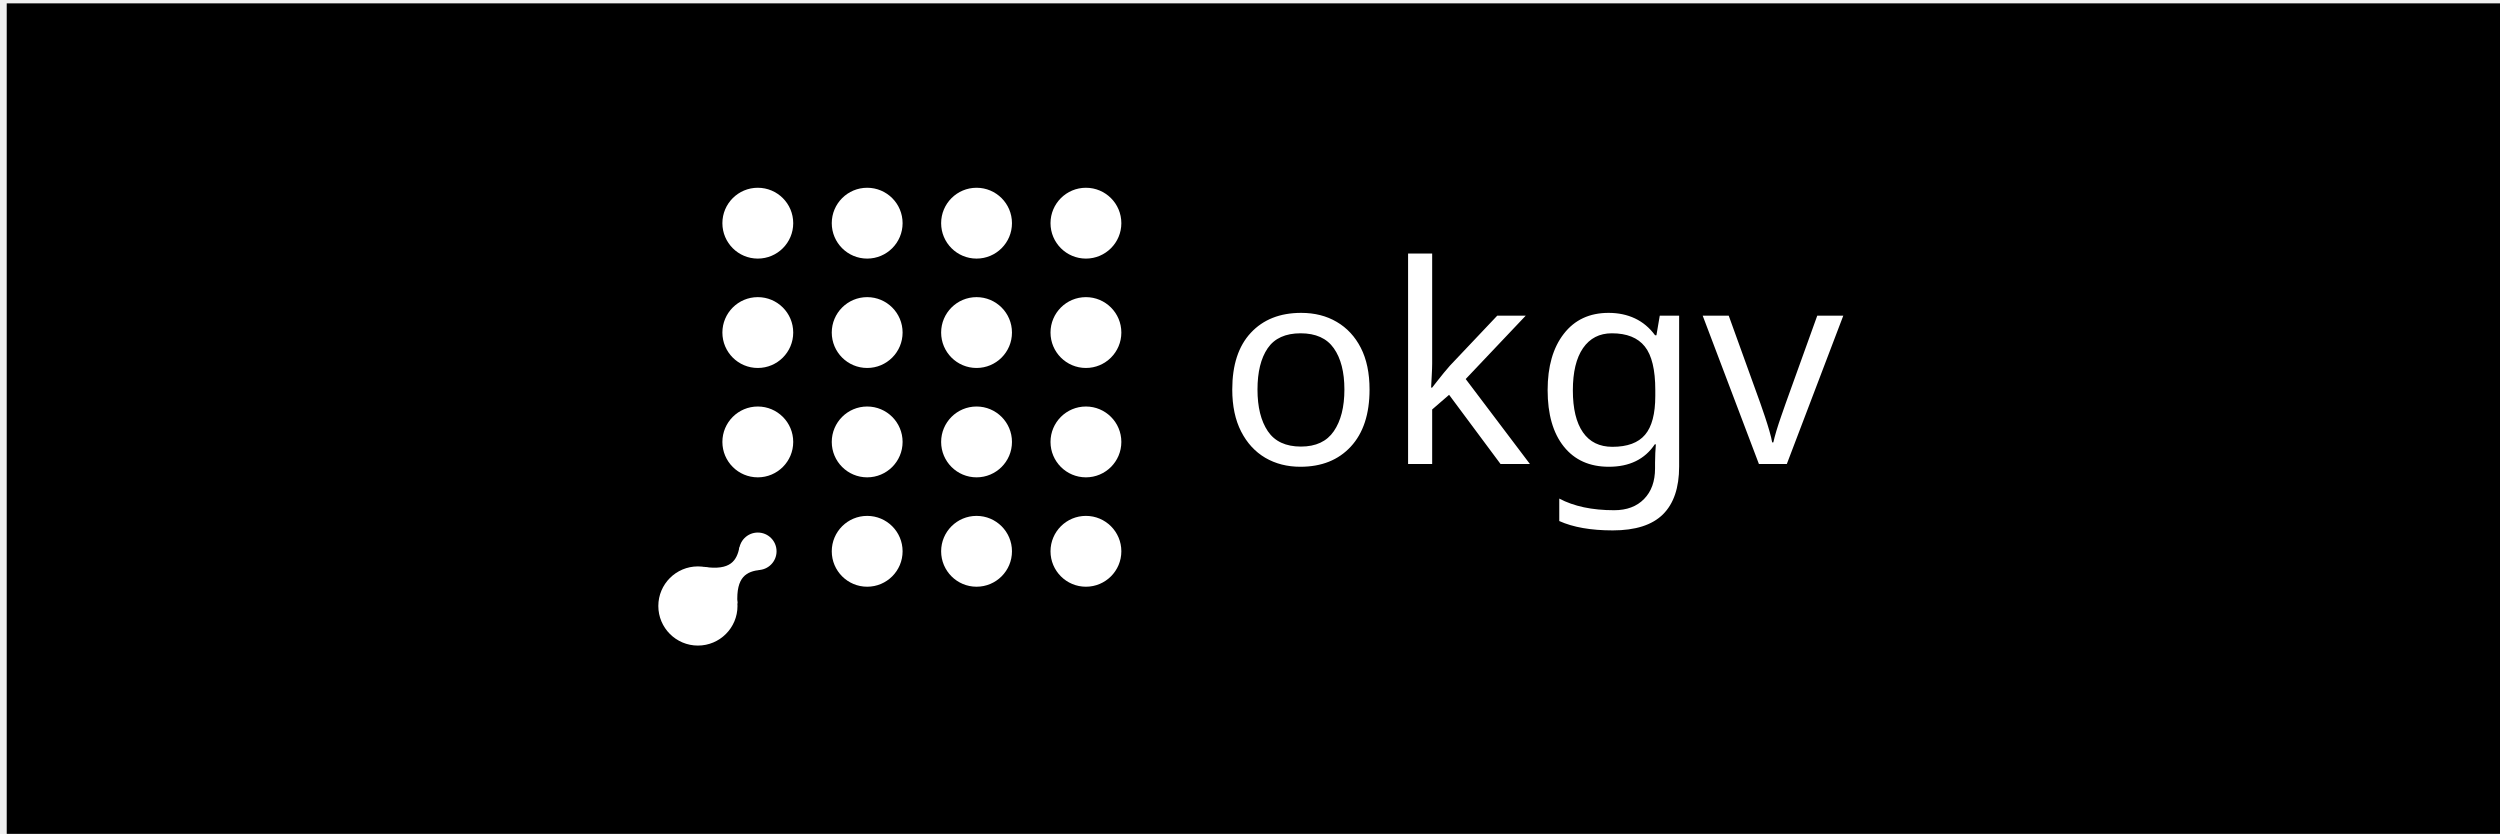
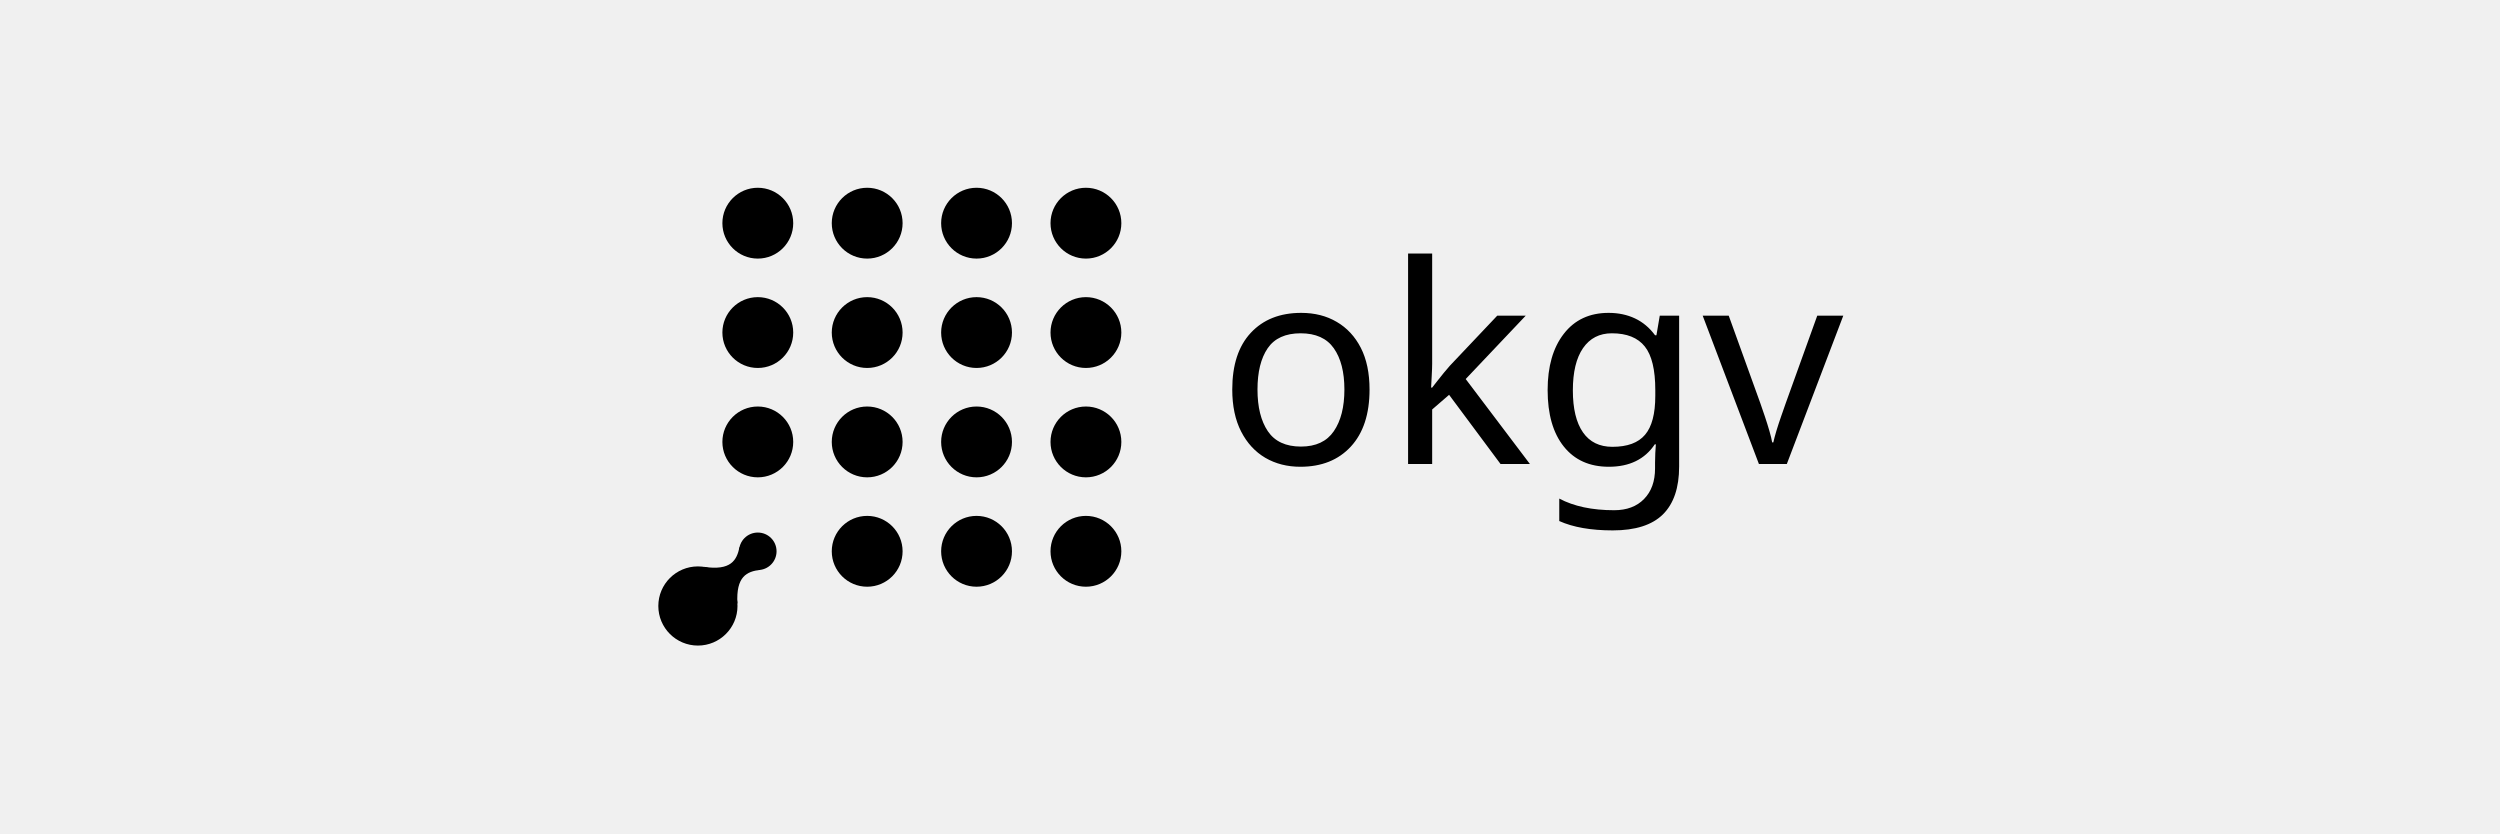
<svg xmlns="http://www.w3.org/2000/svg" width="480" height="160" viewBox="0 0 480 160" fill="none" version="1.1" id="svg10" xml:space="preserve">
  <defs id="defs10" />
-   <g id="layer1" style="fill:#000000">
-     <rect style="fill:#000000;stroke-width:0.788" id="rect12" width="479.01" height="159.455" x="1.291" y="0.646" />
-   </g>
-   <g id="g12" transform="translate(106.8985,15.95)">
-     <circle cx="38.6" cy="26.9" r="6.8" fill="#1a1a17" id="circle1" style="fill:#ffffff" />
-     <circle cx="59.6" cy="26.9" r="6.8" fill="#1a1a17" id="circle2" style="fill:#ffffff" />
-     <circle cx="80.6" cy="26.9" r="6.8" fill="#1a1a17" id="circle3" style="fill:#ffffff" />
-     <circle cx="101.6" cy="26.9" r="6.8" fill="#1a1a17" id="circle4" style="fill:#ffffff" />
-     <circle cx="38.6" cy="47.9" r="6.8" fill="#1a1a17" id="circle5" style="fill:#ffffff" />
-     <circle cx="59.6" cy="47.9" r="6.8" fill="#1a1a17" id="circle6" style="fill:#ffffff" />
-     <circle cx="80.6" cy="47.9" r="6.8" fill="#1a1a17" id="circle7" style="fill:#ffffff" />
-     <circle cx="101.6" cy="47.9" r="6.8" fill="#1a1a17" id="circle8" style="fill:#ffffff" />
-     <circle cx="38.6" cy="68.9" r="6.8" fill="#1a1a17" id="circle9" style="fill:#ffffff" />
-     <circle cx="59.6" cy="68.9" r="6.8" fill="#1a1a17" id="circle10" style="fill:#ffffff" />
-     <circle cx="80.6" cy="68.9" r="6.8" fill="#1a1a17" id="circle11" style="fill:#ffffff" />
-     <circle cx="101.6" cy="68.9" r="6.8" fill="#1a1a17" id="circle12" style="fill:#ffffff" />
-     <circle cx="59.6" cy="89.9" r="6.8" fill="#1a1a17" id="circle13" style="fill:#ffffff" />
-     <circle cx="80.6" cy="89.9" r="6.8" fill="#1a1a17" id="circle14" style="fill:#ffffff" />
-     <circle cx="101.6" cy="89.9" r="6.8" fill="#1a1a17" id="circle15" style="fill:#ffffff" />
-     <circle cx="27.1" cy="100.4" r="7.6" fill="#1a1a17" id="circle16" style="fill:#ffffff" />
-     <circle cx="38.6" cy="89.9" r="3.6" fill="#1a1a17" id="circle17" style="fill:#ffffff" />
-     <path d="m 34.69,99.96 c -0.31,-5.29 1.85,-6.18 4.34,-6.49 a 3.6,3.6 0 0 0 -3.95,-4.33 c -0.53,2.46 -1.61,4.53 -6.85,3.74 z" fill="#1a1a17" id="path17" style="fill:#ffffff" />
-     <text xml:space="preserve" style="font-size:53.16px;writing-mode:lr-tb;direction:ltr;fill:#ffffff;stroke-width:4.43" x="126.773" y="73.138" id="text12">
-       <tspan id="tspan12" x="126.773" y="73.138" style="font-style:normal;font-variant:normal;font-weight:500;font-stretch:normal;font-size:53.16px;font-family:Geist;-inkscape-font-specification:'Geist, Medium';font-variant-ligatures:normal;font-variant-caps:normal;font-variant-numeric:normal;font-variant-east-asian:normal;fill:#ffffff;stroke-width:4.43">okgv</tspan>
+   <g id="layer1" style="fill:#000000" />
+   <g id="g12" transform="translate(106.8985,15.95)" style="fill:#000000">
+     <circle cx="38.6" cy="26.9" r="6.8" fill="#1a1a17" id="circle1" style="fill:#000000" />
+     <circle cx="59.6" cy="26.9" r="6.8" fill="#1a1a17" id="circle2" style="fill:#000000" />
+     <circle cx="80.6" cy="26.9" r="6.8" fill="#1a1a17" id="circle3" style="fill:#000000" />
+     <circle cx="101.6" cy="26.9" r="6.8" fill="#1a1a17" id="circle4" style="fill:#000000" />
+     <circle cx="38.6" cy="47.9" r="6.8" fill="#1a1a17" id="circle5" style="fill:#000000" />
+     <circle cx="59.6" cy="47.9" r="6.8" fill="#1a1a17" id="circle6" style="fill:#000000" />
+     <circle cx="80.6" cy="47.9" r="6.8" fill="#1a1a17" id="circle7" style="fill:#000000" />
+     <circle cx="101.6" cy="47.9" r="6.8" fill="#1a1a17" id="circle8" style="fill:#000000" />
+     <circle cx="38.6" cy="68.9" r="6.8" fill="#1a1a17" id="circle9" style="fill:#000000" />
+     <circle cx="59.6" cy="68.9" r="6.8" fill="#1a1a17" id="circle10" style="fill:#000000" />
+     <circle cx="80.6" cy="68.9" r="6.8" fill="#1a1a17" id="circle11" style="fill:#000000" />
+     <circle cx="101.6" cy="68.9" r="6.8" fill="#1a1a17" id="circle12" style="fill:#000000" />
+     <circle cx="59.6" cy="89.9" r="6.8" fill="#1a1a17" id="circle13" style="fill:#000000" />
+     <circle cx="80.6" cy="89.9" r="6.8" fill="#1a1a17" id="circle14" style="fill:#000000" />
+     <circle cx="101.6" cy="89.9" r="6.8" fill="#1a1a17" id="circle15" style="fill:#000000" />
+     <circle cx="27.1" cy="100.4" r="7.6" fill="#1a1a17" id="circle16" style="fill:#000000" />
+     <circle cx="38.6" cy="89.9" r="3.6" fill="#1a1a17" id="circle17" style="fill:#000000" />
+     <path d="m 34.69,99.96 c -0.31,-5.29 1.85,-6.18 4.34,-6.49 a 3.6,3.6 0 0 0 -3.95,-4.33 c -0.53,2.46 -1.61,4.53 -6.85,3.74 z" fill="#1a1a17" id="path17" style="fill:#000000" />
+     <text xml:space="preserve" style="font-size:53.16px;writing-mode:lr-tb;direction:ltr;fill:#000000;stroke-width:4.43" x="126.773" y="73.138" id="text12">
+       <tspan id="tspan12" x="126.773" y="73.138" style="font-style:normal;font-variant:normal;font-weight:500;font-stretch:normal;font-size:53.16px;font-family:Geist;-inkscape-font-specification:'Geist, Medium';font-variant-ligatures:normal;font-variant-caps:normal;font-variant-numeric:normal;font-variant-east-asian:normal;fill:#000000;stroke-width:4.43">okgv</tspan>
    </text>
  </g>
  <text xml:space="preserve" style="font-style:normal;font-variant:normal;font-weight:500;font-stretch:normal;font-size:53.16px;font-family:Geist;-inkscape-font-specification:'Geist, Medium';font-variant-ligatures:normal;font-variant-caps:normal;font-variant-numeric:normal;font-variant-east-asian:normal;writing-mode:lr-tb;direction:ltr;fill:#ffffff" x="738.302" y="118.656" id="text13">
    <tspan id="tspan13" x="738.302" y="118.656" />
  </text>
</svg>
